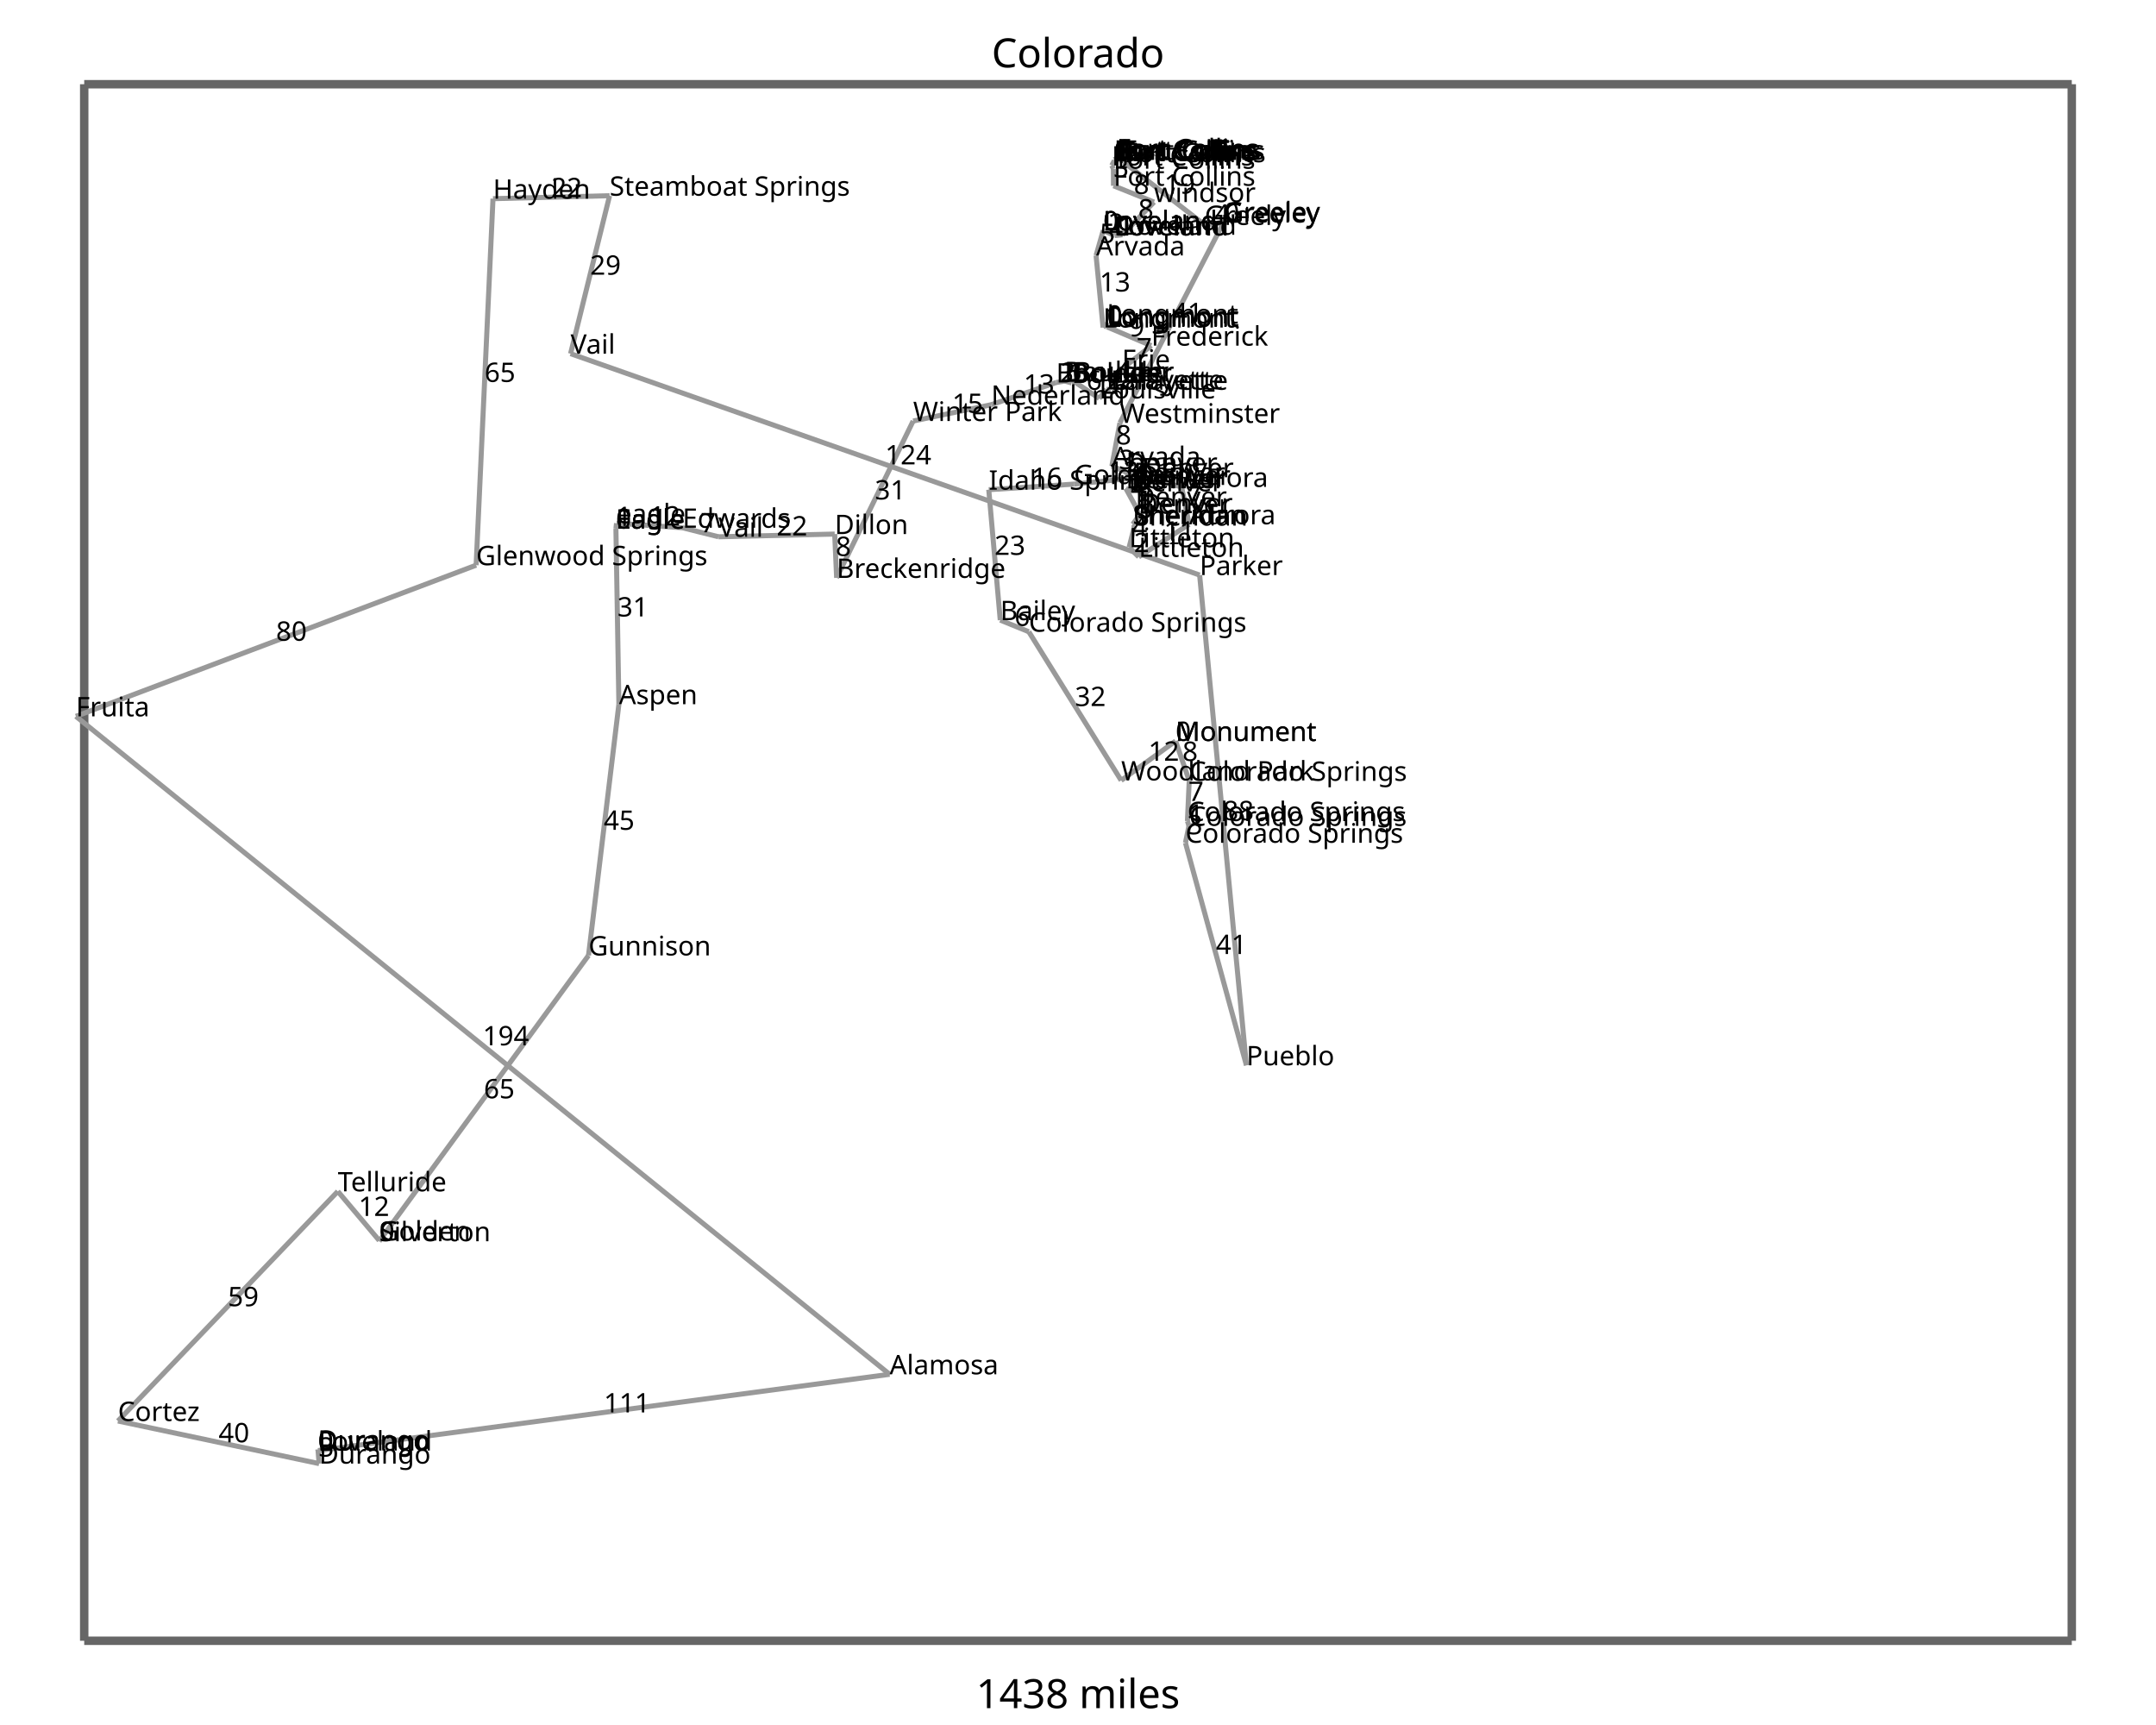
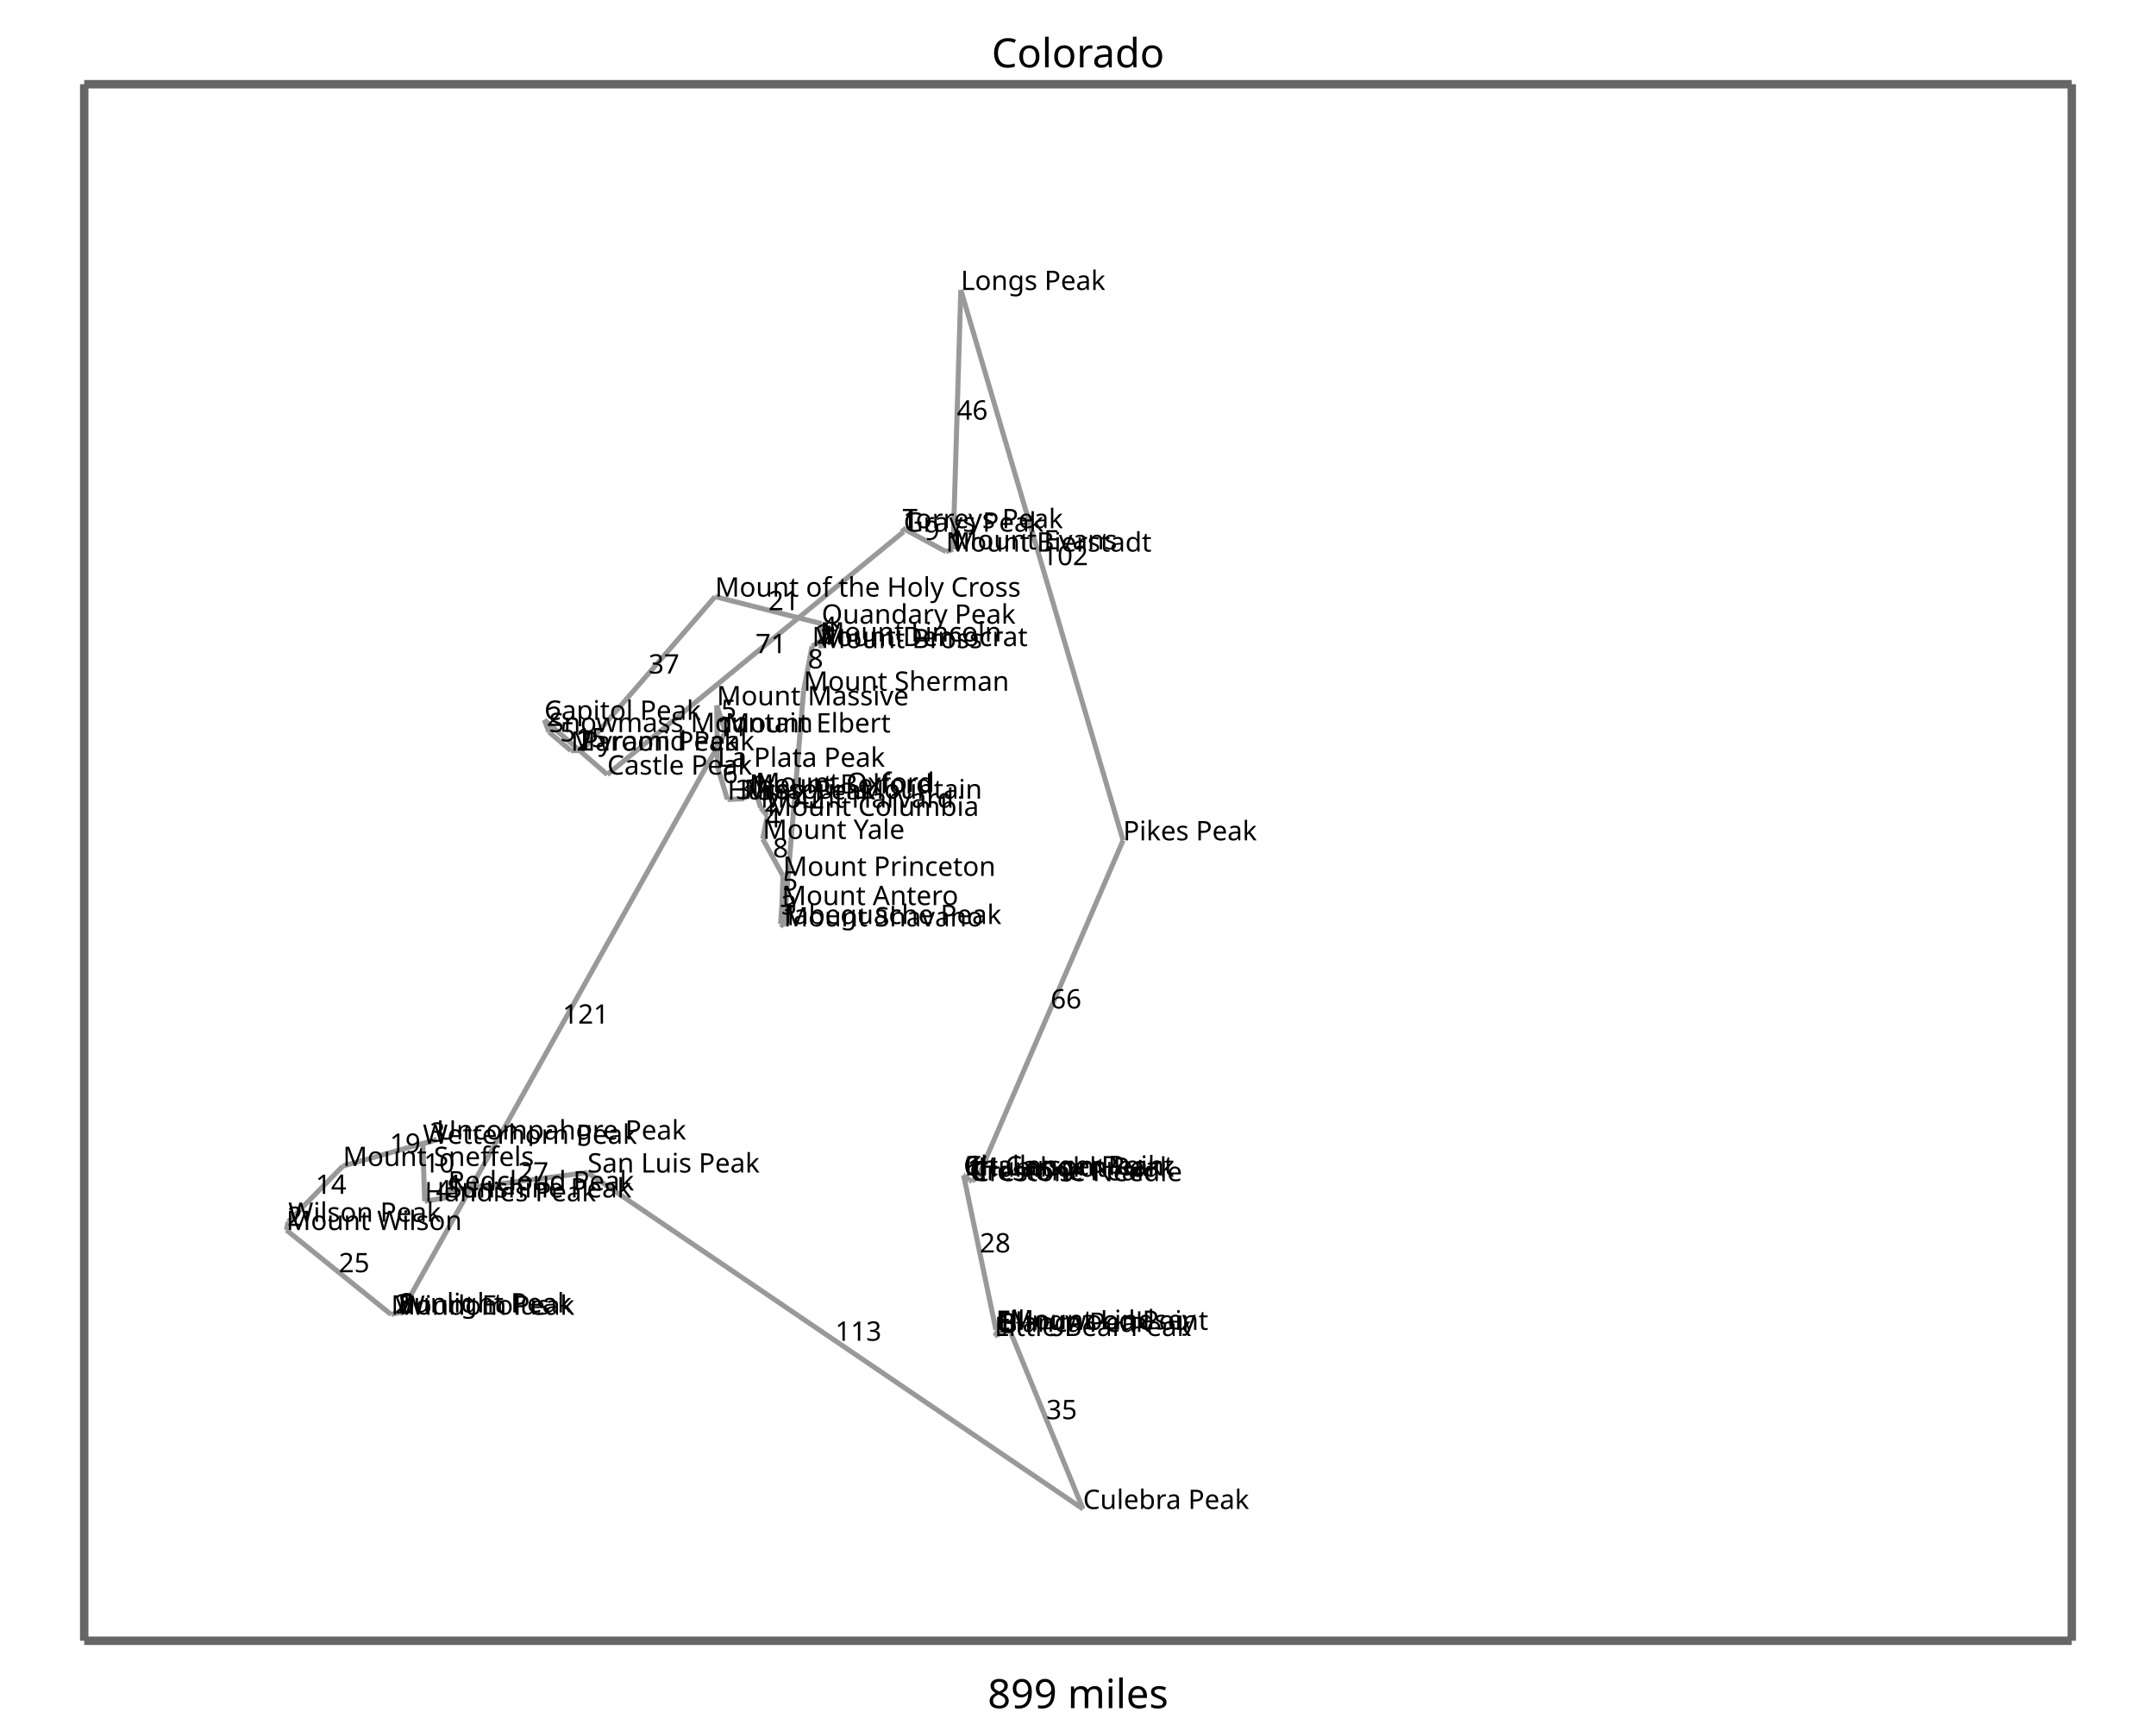
<svg xmlns="http://www.w3.org/2000/svg" width="1280" height="1024">
  <g>
    <line id="north" y2="50" x2="1230" y1="50" x1="50" stroke-width="5" stroke="#666666" />
    <line id="east" y2="974" x2="1230" y1="50" x1="1230" stroke-width="5" stroke="#666666" />
    <line id="south" y2="974" x2="50" y1="974" x1="1230" stroke-width="5" stroke="#666666" />
    <line id="west" y2="50" x2="50" y1="974" x1="50" stroke-width="5" stroke="#666666" />
  </g>
  <g>
    <text text-anchor="middle" font-family="Sans-serif" font-size="24" id="state" y="40" x="640">Colorado</text>
-     <text text-anchor="middle" font-family="Sans-serif" font-size="24" id="distance" y="1014" x="640">1438 miles</text>
+     <text text-anchor="middle" font-family="Sans-serif" font-size="24" id="distance" y="1014" x="640">899 miles</text>
  </g>
  <g>
-     <line id="leg0" y2="861.09" x2="188.8" y1="861.087" x1="188.808" stroke-width="3" stroke="#999999" />
-     <line id="leg1" y2="860.506" x2="188.784" y1="861.09" x1="188.8" stroke-width="3" stroke="#999999" />
-     <line id="leg2" y2="868.837" x2="189.449" y1="860.506" x1="188.784" stroke-width="3" stroke="#999999" />
-     <line id="leg3" y2="843.541" x2="70.029" y1="868.837" x1="189.449" stroke-width="3" stroke="#999999" />
-     <line id="leg4" y2="707.217" x2="200.558" y1="843.541" x1="70.029" stroke-width="3" stroke="#999999" />
-     <line id="leg5" y2="736.402" x2="225.149" y1="707.217" x1="200.558" stroke-width="3" stroke="#999999" />
-     <line id="leg6" y2="736.832" x2="225.125" y1="736.402" x1="225.149" stroke-width="3" stroke="#999999" />
-     <line id="leg7" y2="567.163" x2="349.397" y1="736.832" x1="225.125" stroke-width="3" stroke="#999999" />
-     <line id="leg8" y2="418.034" x2="367.432" y1="567.163" x1="349.397" stroke-width="3" stroke="#999999" />
-     <line id="leg9" y2="313.853" x2="365.665" y1="418.034" x1="367.432" stroke-width="3" stroke="#999999" />
-     <line id="leg10" y2="313.846" x2="365.669" y1="313.853" x1="365.665" stroke-width="3" stroke="#999999" />
-     <line id="leg11" y2="310.615" x2="366.023" y1="313.846" x1="365.669" stroke-width="3" stroke="#999999" />
-     <line id="leg12" y2="313.291" x2="405.205" y1="310.615" x1="366.023" stroke-width="3" stroke="#999999" />
-     <line id="leg13" y2="318.641" x2="426.553" y1="313.291" x1="405.205" stroke-width="3" stroke="#999999" />
-     <line id="leg14" y2="317.037" x2="495.55" y1="318.641" x1="426.553" stroke-width="3" stroke="#999999" />
-     <line id="leg15" y2="343.041" x2="496.705" y1="317.037" x1="495.55" stroke-width="3" stroke="#999999" />
-     <line id="leg16" y2="249.936" x2="542.121" y1="343.041" x1="496.705" stroke-width="3" stroke="#999999" />
-     <line id="leg17" y2="240.246" x2="588.464" y1="249.936" x1="542.121" stroke-width="3" stroke="#999999" />
-     <line id="leg18" y2="227.07" x2="627.006" y1="240.246" x1="588.464" stroke-width="3" stroke="#999999" />
-     <line id="leg19" y2="226.203" x2="631.962" y1="227.07" x1="627.006" stroke-width="3" stroke="#999999" />
-     <line id="leg20" y2="227.285" x2="636.198" y1="226.203" x1="631.962" stroke-width="3" stroke="#999999" />
-     <line id="leg21" y2="226.343" x2="637.508" y1="227.285" x1="636.198" stroke-width="3" stroke="#999999" />
-     <line id="leg22" y2="236.521" x2="652.591" y1="226.343" x1="637.508" stroke-width="3" stroke="#999999" />
-     <line id="leg23" y2="231.074" x2="656.839" y1="236.521" x1="652.591" stroke-width="3" stroke="#999999" />
-     <line id="leg24" y2="231.387" x2="659.476" y1="231.074" x1="656.839" stroke-width="3" stroke="#999999" />
-     <line id="leg25" y2="219.018" x2="666.093" y1="231.387" x1="659.476" stroke-width="3" stroke="#999999" />
-     <line id="leg26" y2="205.186" x2="683.49" y1="219.018" x1="666.093" stroke-width="3" stroke="#999999" />
-     <line id="leg27" y2="194.059" x2="657.232" y1="205.186" x1="683.49" stroke-width="3" stroke="#999999" />
-     <line id="leg28" y2="193.456" x2="657.391" y1="194.059" x1="657.232" stroke-width="3" stroke="#999999" />
-     <line id="leg29" y2="192" x2="657.077" y1="193.456" x1="657.391" stroke-width="3" stroke="#999999" />
-     <line id="leg30" y2="194.438" x2="654.9" y1="192" x1="657.077" stroke-width="3" stroke="#999999" />
-     <line id="leg31" y2="151.662" x2="650.723" y1="194.438" x1="654.9" stroke-width="3" stroke="#999999" />
-     <line id="leg32" y2="136.758" x2="654.989" y1="151.662" x1="650.723" stroke-width="3" stroke="#999999" />
-     <line id="leg33" y2="136.752" x2="654.994" y1="136.758" x1="654.989" stroke-width="3" stroke="#999999" />
-     <line id="leg34" y2="136.752" x2="654.994" y1="136.752" x1="654.994" stroke-width="3" stroke="#999999" />
-     <line id="leg35" y2="139.691" x2="661.245" y1="136.752" x1="654.994" stroke-width="3" stroke="#999999" />
-     <line id="leg36" y2="139.845" x2="661.802" y1="139.691" x1="661.245" stroke-width="3" stroke="#999999" />
-     <line id="leg37" y2="139.371" x2="666.37" y1="139.845" x1="661.802" stroke-width="3" stroke="#999999" />
-     <line id="leg38" y2="119.961" x2="685.14" y1="139.371" x1="666.37" stroke-width="3" stroke="#999999" />
-     <line id="leg39" y2="110.277" x2="661.072" y1="119.961" x1="685.14" stroke-width="3" stroke="#999999" />
-     <line id="leg40" y2="100.151" x2="661.025" y1="110.277" x1="661.072" stroke-width="3" stroke="#999999" />
-     <line id="leg41" y2="98.212" x2="660.019" y1="100.151" x1="661.025" stroke-width="3" stroke="#999999" />
-     <line id="leg42" y2="95.549" x2="661.496" y1="98.212" x1="660.019" stroke-width="3" stroke="#999999" />
-     <line id="leg43" y2="95.565" x2="661.525" y1="95.549" x1="661.496" stroke-width="3" stroke="#999999" />
-     <line id="leg44" y2="95.311" x2="661.525" y1="95.565" x1="661.525" stroke-width="3" stroke="#999999" />
-     <line id="leg45" y2="94.736" x2="661.395" y1="95.311" x1="661.525" stroke-width="3" stroke="#999999" />
-     <line id="leg46" y2="93.921" x2="663.013" y1="94.736" x1="661.395" stroke-width="3" stroke="#999999" />
-     <line id="leg47" y2="94.867" x2="663.628" y1="93.921" x1="663.013" stroke-width="3" stroke="#999999" />
-     <line id="leg48" y2="94.89" x2="664.421" y1="94.867" x1="663.628" stroke-width="3" stroke="#999999" />
-     <line id="leg49" y2="94.792" x2="666.595" y1="94.89" x1="664.421" stroke-width="3" stroke="#999999" />
-     <line id="leg50" y2="96.306" x2="667.196" y1="94.792" x1="666.595" stroke-width="3" stroke="#999999" />
-     <line id="leg51" y2="133.518" x2="715.215" y1="96.306" x1="667.196" stroke-width="3" stroke="#999999" />
-     <line id="leg52" y2="132.106" x2="726.456" y1="133.518" x1="715.215" stroke-width="3" stroke="#999999" />
-     <line id="leg53" y2="131.349" x2="726.796" y1="132.106" x1="726.456" stroke-width="3" stroke="#999999" />
-     <line id="leg54" y2="251.024" x2="664.87" y1="131.349" x1="726.796" stroke-width="3" stroke="#999999" />
-     <line id="leg55" y2="276.668" x2="660.11" y1="251.024" x1="664.87" stroke-width="3" stroke="#999999" />
-     <line id="leg56" y2="280.229" x2="668.503" y1="276.668" x1="660.11" stroke-width="3" stroke="#999999" />
-     <line id="leg57" y2="286.115" x2="673.149" y1="280.229" x1="668.503" stroke-width="3" stroke="#999999" />
-     <line id="leg58" y2="287.877" x2="676.228" y1="286.115" x1="673.149" stroke-width="3" stroke="#999999" />
-     <line id="leg59" y2="289.85" x2="673.309" y1="287.877" x1="676.228" stroke-width="3" stroke="#999999" />
-     <line id="leg60" y2="291.673" x2="671.718" y1="289.85" x1="673.309" stroke-width="3" stroke="#999999" />
-     <line id="leg61" y2="289.901" x2="668.373" y1="291.673" x1="671.718" stroke-width="3" stroke="#999999" />
-     <line id="leg62" y2="300.406" x2="674.083" y1="289.901" x1="668.373" stroke-width="3" stroke="#999999" />
-     <line id="leg63" y2="304.966" x2="675.837" y1="300.406" x1="674.083" stroke-width="3" stroke="#999999" />
-     <line id="leg64" y2="304.33" x2="677.531" y1="304.966" x1="675.837" stroke-width="3" stroke="#999999" />
-     <line id="leg65" y2="311.18" x2="672.516" y1="304.33" x1="677.531" stroke-width="3" stroke="#999999" />
-     <line id="leg66" y2="312.012" x2="673.611" y1="311.18" x1="672.516" stroke-width="3" stroke="#999999" />
-     <line id="leg67" y2="324.855" x2="670.358" y1="312.012" x1="673.611" stroke-width="3" stroke="#999999" />
-     <line id="leg68" y2="330.567" x2="676.037" y1="324.855" x1="670.358" stroke-width="3" stroke="#999999" />
-     <line id="leg69" y2="311.226" x2="705.994" y1="330.567" x1="676.037" stroke-width="3" stroke="#999999" />
-     <line id="leg70" y2="289.053" x2="701.529" y1="311.226" x1="705.994" stroke-width="3" stroke="#999999" />
-     <line id="leg71" y2="283.317" x2="678.134" y1="289.053" x1="701.529" stroke-width="3" stroke="#999999" />
-     <line id="leg72" y2="287.378" x2="637.586" y1="283.317" x1="678.134" stroke-width="3" stroke="#999999" />
-     <line id="leg73" y2="290.687" x2="587.022" y1="287.378" x1="637.586" stroke-width="3" stroke="#999999" />
-     <line id="leg74" y2="368.106" x2="593.839" y1="290.687" x1="587.022" stroke-width="3" stroke="#999999" />
-     <line id="leg75" y2="375.009" x2="610.786" y1="368.106" x1="593.839" stroke-width="3" stroke="#999999" />
-     <line id="leg76" y2="463.278" x2="665.633" y1="375.009" x1="610.786" stroke-width="3" stroke="#999999" />
-     <line id="leg77" y2="439.885" x2="697.938" y1="463.278" x1="665.633" stroke-width="3" stroke="#999999" />
-     <line id="leg78" y2="439.862" x2="697.953" y1="439.885" x1="697.938" stroke-width="3" stroke="#999999" />
-     <line id="leg79" y2="463.516" x2="706.031" y1="439.862" x1="697.953" stroke-width="3" stroke="#999999" />
-     <line id="leg80" y2="487.401" x2="704.967" y1="463.516" x1="706.031" stroke-width="3" stroke="#999999" />
-     <line id="leg81" y2="490.253" x2="705.897" y1="487.401" x1="704.967" stroke-width="3" stroke="#999999" />
-     <line id="leg82" y2="500.285" x2="703.787" y1="490.253" x1="705.897" stroke-width="3" stroke="#999999" />
-     <line id="leg83" y2="632.388" x2="739.988" y1="500.285" x1="703.787" stroke-width="3" stroke="#999999" />
-     <line id="leg84" y2="341.375" x2="712.214" y1="632.388" x1="739.988" stroke-width="3" stroke="#999999" />
-     <line id="leg85" y2="209.952" x2="338.742" y1="341.375" x1="712.214" stroke-width="3" stroke="#999999" />
-     <line id="leg86" y2="116.171" x2="361.913" y1="209.952" x1="338.742" stroke-width="3" stroke="#999999" />
-     <line id="leg87" y2="117.942" x2="292.693" y1="116.171" x1="361.913" stroke-width="3" stroke="#999999" />
-     <line id="leg88" y2="335.506" x2="282.679" y1="117.942" x1="292.693" stroke-width="3" stroke="#999999" />
-     <line id="leg89" y2="425.233" x2="45.063" y1="335.506" x1="282.679" stroke-width="3" stroke="#999999" />
-     <line id="leg90" y2="815.821" x2="528.158" y1="425.233" x1="45.063" stroke-width="3" stroke="#999999" />
-     <line id="leg91" y2="861.087" x2="188.808" y1="815.821" x1="528.158" stroke-width="3" stroke="#999999" />
+     <line id="leg0" y2="418.688" x2="425.542" y1="434.811" x1="430.649" stroke-width="3" stroke="#999999" />
+     <line id="leg1" y2="455.209" x2="425.997" y1="418.688" x1="425.542" stroke-width="3" stroke="#999999" />
+     <line id="leg2" y2="474.589" x2="431.88" y1="455.209" x1="425.997" stroke-width="3" stroke="#999999" />
+     <line id="leg3" y2="474.116" x2="441.934" y1="474.589" x1="431.88" stroke-width="3" stroke="#999999" />
+     <line id="leg4" y2="471.101" x2="444.894" y1="474.116" x1="441.934" stroke-width="3" stroke="#999999" />
+     <line id="leg5" y2="470.129" x2="448.604" y1="471.101" x1="444.894" stroke-width="3" stroke="#999999" />
+     <line id="leg6" y2="479.487" x2="451.637" y1="470.129" x1="448.604" stroke-width="3" stroke="#999999" />
+     <line id="leg7" y2="484.315" x2="455.581" y1="479.487" x1="451.637" stroke-width="3" stroke="#999999" />
+     <line id="leg8" y2="497.99" x2="452.833" y1="484.315" x1="455.581" stroke-width="3" stroke="#999999" />
+     <line id="leg9" y2="519.935" x2="464.853" y1="497.99" x1="452.833" stroke-width="3" stroke="#999999" />
+     <line id="leg10" y2="537.283" x2="464.212" y1="519.935" x1="464.853" stroke-width="3" stroke="#999999" />
+     <line id="leg11" y2="548.523" x2="463.435" y1="537.283" x1="464.212" stroke-width="3" stroke="#999999" />
+     <line id="leg12" y2="549.942" x2="465.375" y1="548.523" x1="463.435" stroke-width="3" stroke="#999999" />
+     <line id="leg13" y2="410.048" x2="477.091" y1="549.942" x1="465.375" stroke-width="3" stroke="#999999" />
+     <line id="leg14" y2="383.562" x2="482.133" y1="410.048" x1="477.091" stroke-width="3" stroke="#999999" />
+     <line id="leg15" y2="380.803" x2="486.919" y1="383.562" x1="482.133" stroke-width="3" stroke="#999999" />
+     <line id="leg16" y2="384.726" x2="487.559" y1="380.803" x1="486.919" stroke-width="3" stroke="#999999" />
+     <line id="leg17" y2="370.247" x2="487.778" y1="384.726" x1="487.559" stroke-width="3" stroke="#999999" />
+     <line id="leg18" y2="354.169" x2="424.53" y1="370.247" x1="487.778" stroke-width="3" stroke="#999999" />
+     <line id="leg19" y2="445.483" x2="345.555" y1="354.169" x1="424.53" stroke-width="3" stroke="#999999" />
+     <line id="leg20" y2="445.645" x2="338.997" y1="445.483" x1="345.555" stroke-width="3" stroke="#999999" />
+     <line id="leg21" y2="434.58" x2="325.933" y1="445.645" x1="338.997" stroke-width="3" stroke="#999999" />
+     <line id="leg22" y2="427.304" x2="323.151" y1="434.58" x1="325.933" stroke-width="3" stroke="#999999" />
+     <line id="leg23" y2="459.805" x2="360.509" y1="427.304" x1="323.151" stroke-width="3" stroke="#999999" />
+     <line id="leg24" y2="315.615" x2="536.479" y1="459.805" x1="360.509" stroke-width="3" stroke="#999999" />
+     <line id="leg25" y2="313.543" x2="535.875" y1="315.615" x1="536.479" stroke-width="3" stroke="#999999" />
+     <line id="leg26" y2="327.438" x2="561.575" y1="313.543" x1="535.875" stroke-width="3" stroke="#999999" />
+     <line id="leg27" y2="326.123" x2="565.795" y1="327.438" x1="561.575" stroke-width="3" stroke="#999999" />
+     <line id="leg28" y2="172.141" x2="570.429" y1="326.123" x1="565.795" stroke-width="3" stroke="#999999" />
+     <line id="leg29" y2="498.845" x2="666.767" y1="172.141" x1="570.429" stroke-width="3" stroke="#999999" />
+     <line id="leg30" y2="698.521" x2="580.729" y1="498.845" x1="666.767" stroke-width="3" stroke="#999999" />
+     <line id="leg31" y2="701.159" x2="577.076" y1="698.521" x1="580.729" stroke-width="3" stroke="#999999" />
+     <line id="leg32" y2="700.692" x2="575.621" y1="701.159" x1="577.076" stroke-width="3" stroke="#999999" />
+     <line id="leg33" y2="697.717" x2="572.721" y1="700.692" x1="575.621" stroke-width="3" stroke="#999999" />
+     <line id="leg34" y2="697.565" x2="572.059" y1="697.717" x1="572.721" stroke-width="3" stroke="#999999" />
+     <line id="leg35" y2="789.44" x2="591.264" y1="697.565" x1="572.059" stroke-width="3" stroke="#999999" />
+     <line id="leg36" y2="790.621" x2="592.411" y1="789.44" x1="591.264" stroke-width="3" stroke="#999999" />
+     <line id="leg37" y2="793.097" x2="590.467" y1="790.621" x1="592.411" stroke-width="3" stroke="#999999" />
+     <line id="leg38" y2="789.142" x2="599.305" y1="793.097" x1="590.467" stroke-width="3" stroke="#999999" />
+     <line id="leg39" y2="895.772" x2="642.982" y1="789.142" x1="599.305" stroke-width="3" stroke="#999999" />
+     <line id="leg40" y2="696.049" x2="348.757" y1="895.772" x1="642.982" stroke-width="3" stroke="#999999" />
+     <line id="leg41" y2="706.652" x2="266.056" y1="696.049" x1="348.757" stroke-width="3" stroke="#999999" />
+     <line id="leg42" y2="710.861" x2="265.419" y1="706.652" x1="266.056" stroke-width="3" stroke="#999999" />
+     <line id="leg43" y2="713.12" x2="252.132" y1="710.861" x1="265.419" stroke-width="3" stroke="#999999" />
+     <line id="leg44" y2="679.001" x2="251.037" y1="713.12" x1="252.132" stroke-width="3" stroke="#999999" />
+     <line id="leg45" y2="676.46" x2="259.246" y1="679.001" x1="251.037" stroke-width="3" stroke="#999999" />
+     <line id="leg46" y2="692.168" x2="203.601" y1="676.46" x1="259.246" stroke-width="3" stroke="#999999" />
+     <line id="leg47" y2="725.271" x2="171.151" y1="692.168" x1="203.601" stroke-width="3" stroke="#999999" />
+     <line id="leg48" y2="730.168" x2="170.004" y1="725.271" x1="171.151" stroke-width="3" stroke="#999999" />
+     <line id="leg49" y2="780.341" x2="232.19" y1="730.168" x1="170.004" stroke-width="3" stroke="#999999" />
+     <line id="leg50" y2="779.094" x2="236.71" y1="780.341" x1="232.19" stroke-width="3" stroke="#999999" />
+     <line id="leg51" y2="780.503" x2="237.365" y1="779.094" x1="236.71" stroke-width="3" stroke="#999999" />
+     <line id="leg52" y2="434.811" x2="430.649" y1="780.503" x1="237.365" stroke-width="3" stroke="#999999" />
  </g>
  <g>
-     <text font-family="Sans-serif" font-size="16" id="id0" y="861.087" x="188.808">Durango</text>
-     <text font-family="Sans-serif" font-size="16" id="id1" y="861.09" x="188.8">Loveland</text>
-     <text font-family="Sans-serif" font-size="16" id="id2" y="860.506" x="188.784">Durango</text>
-     <text font-family="Sans-serif" font-size="16" id="id3" y="868.837" x="189.449">Durango</text>
-     <text font-family="Sans-serif" font-size="16" id="id4" y="843.541" x="70.029">Cortez</text>
-     <text font-family="Sans-serif" font-size="16" id="id5" y="707.217" x="200.558">Telluride</text>
-     <text font-family="Sans-serif" font-size="16" id="id6" y="736.402" x="225.149">Golden</text>
-     <text font-family="Sans-serif" font-size="16" id="id7" y="736.832" x="225.125">Silverton</text>
-     <text font-family="Sans-serif" font-size="16" id="id8" y="567.163" x="349.397">Gunnison</text>
-     <text font-family="Sans-serif" font-size="16" id="id9" y="418.034" x="367.432">Aspen</text>
-     <text font-family="Sans-serif" font-size="16" id="id10" y="313.853" x="365.665">Eagle</text>
-     <text font-family="Sans-serif" font-size="16" id="id11" y="313.846" x="365.669">Eagle</text>
-     <text font-family="Sans-serif" font-size="16" id="id12" y="310.615" x="366.023">eagle</text>
-     <text font-family="Sans-serif" font-size="16" id="id13" y="313.291" x="405.205">Edwards</text>
-     <text font-family="Sans-serif" font-size="16" id="id14" y="318.641" x="426.553">Vail</text>
-     <text font-family="Sans-serif" font-size="16" id="id15" y="317.037" x="495.55">Dillon</text>
-     <text font-family="Sans-serif" font-size="16" id="id16" y="343.041" x="496.705">Breckenridge</text>
-     <text font-family="Sans-serif" font-size="16" id="id17" y="249.936" x="542.121">Winter Park</text>
-     <text font-family="Sans-serif" font-size="16" id="id18" y="240.246" x="588.464">Nederland</text>
-     <text font-family="Sans-serif" font-size="16" id="id19" y="227.07" x="627.006">Boulder</text>
-     <text font-family="Sans-serif" font-size="16" id="id20" y="226.203" x="631.962">Boulder</text>
-     <text font-family="Sans-serif" font-size="16" id="id21" y="227.285" x="636.198">Boulder</text>
-     <text font-family="Sans-serif" font-size="16" id="id22" y="226.343" x="637.508">Boulder</text>
-     <text font-family="Sans-serif" font-size="16" id="id23" y="236.521" x="652.591">Louisville</text>
-     <text font-family="Sans-serif" font-size="16" id="id24" y="231.074" x="656.839">Lafayette</text>
-     <text font-family="Sans-serif" font-size="16" id="id25" y="231.387" x="659.476">Lafayette</text>
-     <text font-family="Sans-serif" font-size="16" id="id26" y="219.018" x="666.093">Erie</text>
-     <text font-family="Sans-serif" font-size="16" id="id27" y="205.186" x="683.49">Frederick</text>
-     <text font-family="Sans-serif" font-size="16" id="id28" y="194.059" x="657.232">Longmont</text>
-     <text font-family="Sans-serif" font-size="16" id="id29" y="193.456" x="657.391">Longmont</text>
-     <text font-family="Sans-serif" font-size="16" id="id30" y="192" x="657.077">Longmont</text>
-     <text font-family="Sans-serif" font-size="16" id="id31" y="194.438" x="654.9">Longmont</text>
-     <text font-family="Sans-serif" font-size="16" id="id32" y="151.662" x="650.723">Arvada</text>
-     <text font-family="Sans-serif" font-size="16" id="id33" y="136.758" x="654.989">Loveland</text>
-     <text font-family="Sans-serif" font-size="16" id="id34" y="136.752" x="654.994">Loveland</text>
-     <text font-family="Sans-serif" font-size="16" id="id35" y="136.752" x="654.994">Loveland</text>
-     <text font-family="Sans-serif" font-size="16" id="id36" y="139.691" x="661.245">Loveland</text>
-     <text font-family="Sans-serif" font-size="16" id="id37" y="139.845" x="661.802">Loveland</text>
-     <text font-family="Sans-serif" font-size="16" id="id38" y="139.371" x="666.37">Loveland</text>
-     <text font-family="Sans-serif" font-size="16" id="id39" y="119.961" x="685.14">windsor</text>
-     <text font-family="Sans-serif" font-size="16" id="id40" y="110.277" x="661.072">Fort Collins</text>
-     <text font-family="Sans-serif" font-size="16" id="id41" y="100.151" x="661.025">Fort Collins</text>
-     <text font-family="Sans-serif" font-size="16" id="id42" y="98.212" x="660.019">Fort Collins</text>
-     <text font-family="Sans-serif" font-size="16" id="id43" y="95.549" x="661.496">Fort Collins</text>
-     <text font-family="Sans-serif" font-size="16" id="id44" y="95.565" x="661.525">Fort Collins</text>
-     <text font-family="Sans-serif" font-size="16" id="id45" y="95.311" x="661.525">Fort Collins</text>
-     <text font-family="Sans-serif" font-size="16" id="id46" y="94.736" x="661.395">Fort Collins</text>
-     <text font-family="Sans-serif" font-size="16" id="id47" y="93.921" x="663.013">Fort Collins</text>
-     <text font-family="Sans-serif" font-size="16" id="id48" y="94.867" x="663.628">Fort Collins</text>
-     <text font-family="Sans-serif" font-size="16" id="id49" y="94.89" x="664.421">Fort Collins</text>
-     <text font-family="Sans-serif" font-size="16" id="id50" y="94.792" x="666.595">Fort Collins</text>
-     <text font-family="Sans-serif" font-size="16" id="id51" y="96.306" x="667.196">Fort Collins</text>
-     <text font-family="Sans-serif" font-size="16" id="id52" y="133.518" x="715.215">Greely</text>
-     <text font-family="Sans-serif" font-size="16" id="id53" y="132.106" x="726.456">Greeley</text>
-     <text font-family="Sans-serif" font-size="16" id="id54" y="131.349" x="726.796">Greeley</text>
-     <text font-family="Sans-serif" font-size="16" id="id55" y="251.024" x="664.87">Westminster</text>
-     <text font-family="Sans-serif" font-size="16" id="id56" y="276.668" x="660.11">Arvada</text>
-     <text font-family="Sans-serif" font-size="16" id="id57" y="280.229" x="668.503">Denver</text>
-     <text font-family="Sans-serif" font-size="16" id="id58" y="286.115" x="673.149">Denver</text>
-     <text font-family="Sans-serif" font-size="16" id="id59" y="287.877" x="676.228">Denver</text>
-     <text font-family="Sans-serif" font-size="16" id="id60" y="289.85" x="673.309">Denver</text>
-     <text font-family="Sans-serif" font-size="16" id="id61" y="291.673" x="671.718">Denver</text>
-     <text font-family="Sans-serif" font-size="16" id="id62" y="289.901" x="668.373">Denver</text>
-     <text font-family="Sans-serif" font-size="16" id="id63" y="300.406" x="674.083">Denver</text>
-     <text font-family="Sans-serif" font-size="16" id="id64" y="304.966" x="675.837">Denver</text>
-     <text font-family="Sans-serif" font-size="16" id="id65" y="304.33" x="677.531">Denver</text>
-     <text font-family="Sans-serif" font-size="16" id="id66" y="311.18" x="672.516">Sheridan</text>
-     <text font-family="Sans-serif" font-size="16" id="id67" y="312.012" x="673.611">Sheridan</text>
-     <text font-family="Sans-serif" font-size="16" id="id68" y="324.855" x="670.358">Littleton</text>
-     <text font-family="Sans-serif" font-size="16" id="id69" y="330.567" x="676.037">Littleton</text>
-     <text font-family="Sans-serif" font-size="16" id="id70" y="311.226" x="705.994">Aurora</text>
-     <text font-family="Sans-serif" font-size="16" id="id71" y="289.053" x="701.529">Aurora</text>
-     <text font-family="Sans-serif" font-size="16" id="id72" y="283.317" x="678.134">Denver</text>
-     <text font-family="Sans-serif" font-size="16" id="id73" y="287.378" x="637.586">Golden</text>
-     <text font-family="Sans-serif" font-size="16" id="id74" y="290.687" x="587.022">Idaho Springs</text>
-     <text font-family="Sans-serif" font-size="16" id="id75" y="368.106" x="593.839">Bailey</text>
-     <text font-family="Sans-serif" font-size="16" id="id76" y="375.009" x="610.786">Colorado Springs</text>
-     <text font-family="Sans-serif" font-size="16" id="id77" y="463.278" x="665.633">Woodland Park</text>
-     <text font-family="Sans-serif" font-size="16" id="id78" y="439.885" x="697.938">Monument</text>
-     <text font-family="Sans-serif" font-size="16" id="id79" y="439.862" x="697.953">Monument</text>
-     <text font-family="Sans-serif" font-size="16" id="id80" y="463.516" x="706.031">Colorado Springs</text>
-     <text font-family="Sans-serif" font-size="16" id="id81" y="487.401" x="704.967">Colorado Springs</text>
-     <text font-family="Sans-serif" font-size="16" id="id82" y="490.253" x="705.897">Colorado Springs</text>
-     <text font-family="Sans-serif" font-size="16" id="id83" y="500.285" x="703.787">Colorado Springs</text>
-     <text font-family="Sans-serif" font-size="16" id="id84" y="632.388" x="739.988">Pueblo</text>
-     <text font-family="Sans-serif" font-size="16" id="id85" y="341.375" x="712.214">Parker</text>
-     <text font-family="Sans-serif" font-size="16" id="id86" y="209.952" x="338.742">Vail</text>
-     <text font-family="Sans-serif" font-size="16" id="id87" y="116.171" x="361.913">Steamboat Springs</text>
-     <text font-family="Sans-serif" font-size="16" id="id88" y="117.942" x="292.693">Hayden</text>
-     <text font-family="Sans-serif" font-size="16" id="id89" y="335.506" x="282.679">Glenwood Springs</text>
-     <text font-family="Sans-serif" font-size="16" id="id90" y="425.233" x="45.063">Fruita</text>
-     <text font-family="Sans-serif" font-size="16" id="id91" y="815.821" x="528.158">Alamosa</text>
+     <text font-family="Sans-serif" font-size="16" id="id0" y="434.811" x="430.649">Mount Elbert</text>
+     <text font-family="Sans-serif" font-size="16" id="id1" y="418.688" x="425.542">Mount Massive</text>
+     <text font-family="Sans-serif" font-size="16" id="id2" y="455.209" x="425.997">La Plata Peak</text>
+     <text font-family="Sans-serif" font-size="16" id="id3" y="474.589" x="431.88">Huron Peak</text>
+     <text font-family="Sans-serif" font-size="16" id="id4" y="474.116" x="441.934">Missouri Mountain</text>
+     <text font-family="Sans-serif" font-size="16" id="id5" y="471.101" x="444.894">Mount Belford</text>
+     <text font-family="Sans-serif" font-size="16" id="id6" y="470.129" x="448.604">Mount Oxford</text>
+     <text font-family="Sans-serif" font-size="16" id="id7" y="479.487" x="451.637">Mount Harvard</text>
+     <text font-family="Sans-serif" font-size="16" id="id8" y="484.315" x="455.581">Mount Columbia</text>
+     <text font-family="Sans-serif" font-size="16" id="id9" y="497.99" x="452.833">Mount Yale</text>
+     <text font-family="Sans-serif" font-size="16" id="id10" y="519.935" x="464.853">Mount Princeton</text>
+     <text font-family="Sans-serif" font-size="16" id="id11" y="537.283" x="464.212">Mount Antero</text>
+     <text font-family="Sans-serif" font-size="16" id="id12" y="548.523" x="463.435">Tabeguache Peak</text>
+     <text font-family="Sans-serif" font-size="16" id="id13" y="549.942" x="465.375">Mount Shavano</text>
+     <text font-family="Sans-serif" font-size="16" id="id14" y="410.048" x="477.091">Mount Sherman</text>
+     <text font-family="Sans-serif" font-size="16" id="id15" y="383.562" x="482.133">Mount Democrat</text>
+     <text font-family="Sans-serif" font-size="16" id="id16" y="380.803" x="486.919">Mount Lincoln</text>
+     <text font-family="Sans-serif" font-size="16" id="id17" y="384.726" x="487.559">Mount Bross</text>
+     <text font-family="Sans-serif" font-size="16" id="id18" y="370.247" x="487.778">Quandary Peak</text>
+     <text font-family="Sans-serif" font-size="16" id="id19" y="354.169" x="424.53">Mount of the Holy Cross</text>
+     <text font-family="Sans-serif" font-size="16" id="id20" y="445.483" x="345.555">Pyramid Peak</text>
+     <text font-family="Sans-serif" font-size="16" id="id21" y="445.645" x="338.997">Maroon Peak</text>
+     <text font-family="Sans-serif" font-size="16" id="id22" y="434.58" x="325.933">Snowmass Mountain</text>
+     <text font-family="Sans-serif" font-size="16" id="id23" y="427.304" x="323.151">Capitol Peak</text>
+     <text font-family="Sans-serif" font-size="16" id="id24" y="459.805" x="360.509">Castle Peak</text>
+     <text font-family="Sans-serif" font-size="16" id="id25" y="315.615" x="536.479">Grays Peak</text>
+     <text font-family="Sans-serif" font-size="16" id="id26" y="313.543" x="535.875">Torreys Peak</text>
+     <text font-family="Sans-serif" font-size="16" id="id27" y="327.438" x="561.575">Mount Bierstadt</text>
+     <text font-family="Sans-serif" font-size="16" id="id28" y="326.123" x="565.795">Mount Evans</text>
+     <text font-family="Sans-serif" font-size="16" id="id29" y="172.141" x="570.429">Longs Peak</text>
+     <text font-family="Sans-serif" font-size="16" id="id30" y="498.845" x="666.767">Pikes Peak</text>
+     <text font-family="Sans-serif" font-size="16" id="id31" y="698.521" x="580.729">Humboldt Peak</text>
+     <text font-family="Sans-serif" font-size="16" id="id32" y="701.159" x="577.076">Crestone Needle</text>
+     <text font-family="Sans-serif" font-size="16" id="id33" y="700.692" x="575.621">Crestone Peak</text>
+     <text font-family="Sans-serif" font-size="16" id="id34" y="697.717" x="572.721">Kit Carson Peak</text>
+     <text font-family="Sans-serif" font-size="16" id="id35" y="697.565" x="572.059">Challenger Point</text>
+     <text font-family="Sans-serif" font-size="16" id="id36" y="789.44" x="591.264">Ellingwood Point</text>
+     <text font-family="Sans-serif" font-size="16" id="id37" y="790.621" x="592.411">Blanca Peak</text>
+     <text font-family="Sans-serif" font-size="16" id="id38" y="793.097" x="590.467">Little Bear Peak</text>
+     <text font-family="Sans-serif" font-size="16" id="id39" y="789.142" x="599.305">Mount Lindsey</text>
+     <text font-family="Sans-serif" font-size="16" id="id40" y="895.772" x="642.982">Culebra Peak</text>
+     <text font-family="Sans-serif" font-size="16" id="id41" y="696.049" x="348.757">San Luis Peak</text>
+     <text font-family="Sans-serif" font-size="16" id="id42" y="706.652" x="266.056">Redcloud Peak</text>
+     <text font-family="Sans-serif" font-size="16" id="id43" y="710.861" x="265.419">Sunshine Peak</text>
+     <text font-family="Sans-serif" font-size="16" id="id44" y="713.12" x="252.132">Handies Peak</text>
+     <text font-family="Sans-serif" font-size="16" id="id45" y="679.001" x="251.037">Wetterhorn Peak</text>
+     <text font-family="Sans-serif" font-size="16" id="id46" y="676.46" x="259.246">Uncompahgre Peak</text>
+     <text font-family="Sans-serif" font-size="16" id="id47" y="692.168" x="203.601">Mount Sneffels</text>
+     <text font-family="Sans-serif" font-size="16" id="id48" y="725.271" x="171.151">Wilson Peak</text>
+     <text font-family="Sans-serif" font-size="16" id="id49" y="730.168" x="170.004">Mount Wilson</text>
+     <text font-family="Sans-serif" font-size="16" id="id50" y="780.341" x="232.19">Mount Eolus</text>
+     <text font-family="Sans-serif" font-size="16" id="id51" y="779.094" x="236.71">Sunlight Peak</text>
+     <text font-family="Sans-serif" font-size="16" id="id52" y="780.503" x="237.365">Windom Peak</text>
  </g>
  <g>
-     <text font-family="Sans-serif" font-size="16" id="leg0" y="861.088" x="188.804">0</text>
-     <text font-family="Sans-serif" font-size="16" id="leg1" y="860.798" x="188.792">0</text>
-     <text font-family="Sans-serif" font-size="16" id="leg2" y="864.672" x="189.116">3</text>
-     <text font-family="Sans-serif" font-size="16" id="leg3" y="856.189" x="129.739">40</text>
-     <text font-family="Sans-serif" font-size="16" id="leg4" y="775.379" x="135.293">59</text>
-     <text font-family="Sans-serif" font-size="16" id="leg5" y="721.809" x="212.854">12</text>
-     <text font-family="Sans-serif" font-size="16" id="leg6" y="736.617" x="225.137">0</text>
-     <text font-family="Sans-serif" font-size="16" id="leg7" y="651.998" x="287.261">65</text>
-     <text font-family="Sans-serif" font-size="16" id="leg8" y="492.598" x="358.415">45</text>
-     <text font-family="Sans-serif" font-size="16" id="leg9" y="365.943" x="366.548">31</text>
-     <text font-family="Sans-serif" font-size="16" id="leg10" y="313.849" x="365.667">0</text>
-     <text font-family="Sans-serif" font-size="16" id="leg11" y="312.23" x="365.846">1</text>
-     <text font-family="Sans-serif" font-size="16" id="leg12" y="311.953" x="385.614">12</text>
-     <text font-family="Sans-serif" font-size="16" id="leg13" y="315.966" x="415.879">7</text>
-     <text font-family="Sans-serif" font-size="16" id="leg14" y="317.839" x="461.051">22</text>
-     <text font-family="Sans-serif" font-size="16" id="leg15" y="330.039" x="496.127">8</text>
-     <text font-family="Sans-serif" font-size="16" id="leg16" y="296.489" x="519.413">31</text>
-     <text font-family="Sans-serif" font-size="16" id="leg17" y="245.091" x="565.293">15</text>
-     <text font-family="Sans-serif" font-size="16" id="leg18" y="233.658" x="607.735">13</text>
-     <text font-family="Sans-serif" font-size="16" id="leg19" y="226.637" x="629.484">2</text>
-     <text font-family="Sans-serif" font-size="16" id="leg20" y="226.744" x="634.08">1</text>
-     <text font-family="Sans-serif" font-size="16" id="leg21" y="226.814" x="636.853">0</text>
-     <text font-family="Sans-serif" font-size="16" id="leg22" y="231.432" x="645.049">6</text>
-     <text font-family="Sans-serif" font-size="16" id="leg23" y="233.797" x="654.715">2</text>
-     <text font-family="Sans-serif" font-size="16" id="leg24" y="231.23" x="658.157">1</text>
-     <text font-family="Sans-serif" font-size="16" id="leg25" y="225.202" x="662.784">4</text>
-     <text font-family="Sans-serif" font-size="16" id="leg26" y="212.102" x="674.791">7</text>
-     <text font-family="Sans-serif" font-size="16" id="leg27" y="199.622" x="670.361">9</text>
-     <text font-family="Sans-serif" font-size="16" id="leg28" y="193.758" x="657.312">0</text>
-     <text font-family="Sans-serif" font-size="16" id="leg29" y="192.728" x="657.234">0</text>
-     <text font-family="Sans-serif" font-size="16" id="leg30" y="193.219" x="655.989">1</text>
-     <text font-family="Sans-serif" font-size="16" id="leg31" y="173.05" x="652.812">13</text>
-     <text font-family="Sans-serif" font-size="16" id="leg32" y="144.21" x="652.856">5</text>
-     <text font-family="Sans-serif" font-size="16" id="leg33" y="136.755" x="654.991">0</text>
-     <text font-family="Sans-serif" font-size="16" id="leg34" y="136.752" x="654.994">0</text>
-     <text font-family="Sans-serif" font-size="16" id="leg35" y="138.221" x="658.119">2</text>
-     <text font-family="Sans-serif" font-size="16" id="leg36" y="139.768" x="661.523">0</text>
-     <text font-family="Sans-serif" font-size="16" id="leg37" y="139.608" x="664.086">1</text>
-     <text font-family="Sans-serif" font-size="16" id="leg38" y="129.666" x="675.755">8</text>
-     <text font-family="Sans-serif" font-size="16" id="leg39" y="115.119" x="673.106">8</text>
-     <text font-family="Sans-serif" font-size="16" id="leg40" y="105.214" x="661.048">3</text>
-     <text font-family="Sans-serif" font-size="16" id="leg41" y="99.182" x="660.522">1</text>
-     <text font-family="Sans-serif" font-size="16" id="leg42" y="96.88" x="660.758">1</text>
-     <text font-family="Sans-serif" font-size="16" id="leg43" y="95.557" x="661.511">0</text>
-     <text font-family="Sans-serif" font-size="16" id="leg44" y="95.438" x="661.525">0</text>
-     <text font-family="Sans-serif" font-size="16" id="leg45" y="95.023" x="661.46">0</text>
-     <text font-family="Sans-serif" font-size="16" id="leg46" y="94.328" x="662.204">1</text>
-     <text font-family="Sans-serif" font-size="16" id="leg47" y="94.394" x="663.32">0</text>
-     <text font-family="Sans-serif" font-size="16" id="leg48" y="94.878" x="664.024">0</text>
-     <text font-family="Sans-serif" font-size="16" id="leg49" y="94.841" x="665.508">1</text>
-     <text font-family="Sans-serif" font-size="16" id="leg50" y="95.549" x="666.895">0</text>
-     <text font-family="Sans-serif" font-size="16" id="leg51" y="114.912" x="691.205">19</text>
-     <text font-family="Sans-serif" font-size="16" id="leg52" y="132.812" x="720.836">4</text>
-     <text font-family="Sans-serif" font-size="16" id="leg53" y="131.727" x="726.626">0</text>
-     <text font-family="Sans-serif" font-size="16" id="leg54" y="191.187" x="695.833">41</text>
-     <text font-family="Sans-serif" font-size="16" id="leg55" y="263.846" x="662.49">8</text>
-     <text font-family="Sans-serif" font-size="16" id="leg56" y="278.448" x="664.307">3</text>
-     <text font-family="Sans-serif" font-size="16" id="leg57" y="283.172" x="670.826">2</text>
-     <text font-family="Sans-serif" font-size="16" id="leg58" y="286.996" x="674.688">1</text>
-     <text font-family="Sans-serif" font-size="16" id="leg59" y="288.863" x="674.768">1</text>
-     <text font-family="Sans-serif" font-size="16" id="leg60" y="290.761" x="672.513">1</text>
-     <text font-family="Sans-serif" font-size="16" id="leg61" y="290.787" x="670.046">1</text>
-     <text font-family="Sans-serif" font-size="16" id="leg62" y="295.153" x="671.228">4</text>
-     <text font-family="Sans-serif" font-size="16" id="leg63" y="302.686" x="674.96">1</text>
-     <text font-family="Sans-serif" font-size="16" id="leg64" y="304.648" x="676.684">1</text>
-     <text font-family="Sans-serif" font-size="16" id="leg65" y="307.755" x="675.023">3</text>
-     <text font-family="Sans-serif" font-size="16" id="leg66" y="311.596" x="673.064">0</text>
-     <text font-family="Sans-serif" font-size="16" id="leg67" y="318.434" x="671.985">4</text>
-     <text font-family="Sans-serif" font-size="16" id="leg68" y="327.711" x="673.197">2</text>
-     <text font-family="Sans-serif" font-size="16" id="leg69" y="320.897" x="691.016">11</text>
-     <text font-family="Sans-serif" font-size="16" id="leg70" y="300.14" x="703.761">7</text>
-     <text font-family="Sans-serif" font-size="16" id="leg71" y="286.185" x="689.832">8</text>
-     <text font-family="Sans-serif" font-size="16" id="leg72" y="285.348" x="657.86">13</text>
-     <text font-family="Sans-serif" font-size="16" id="leg73" y="289.032" x="612.304">16</text>
-     <text font-family="Sans-serif" font-size="16" id="leg74" y="329.396" x="590.431">23</text>
-     <text font-family="Sans-serif" font-size="16" id="leg75" y="371.557" x="602.313">6</text>
-     <text font-family="Sans-serif" font-size="16" id="leg76" y="419.143" x="638.21">32</text>
-     <text font-family="Sans-serif" font-size="16" id="leg77" y="451.582" x="681.785">12</text>
-     <text font-family="Sans-serif" font-size="16" id="leg78" y="439.874" x="697.946">0</text>
-     <text font-family="Sans-serif" font-size="16" id="leg79" y="451.689" x="701.992">8</text>
-     <text font-family="Sans-serif" font-size="16" id="leg80" y="475.459" x="705.499">7</text>
-     <text font-family="Sans-serif" font-size="16" id="leg81" y="488.827" x="705.432">1</text>
-     <text font-family="Sans-serif" font-size="16" id="leg82" y="495.269" x="704.842">3</text>
-     <text font-family="Sans-serif" font-size="16" id="leg83" y="566.337" x="721.887">41</text>
-     <text font-family="Sans-serif" font-size="16" id="leg84" y="486.881" x="726.101">88</text>
-     <text font-family="Sans-serif" font-size="16" id="leg85" y="275.663" x="525.478">124</text>
-     <text font-family="Sans-serif" font-size="16" id="leg86" y="163.061" x="350.328">29</text>
-     <text font-family="Sans-serif" font-size="16" id="leg87" y="117.056" x="327.303">22</text>
-     <text font-family="Sans-serif" font-size="16" id="leg88" y="226.724" x="287.686">65</text>
-     <text font-family="Sans-serif" font-size="16" id="leg89" y="380.37" x="163.871">80</text>
-     <text font-family="Sans-serif" font-size="16" id="leg90" y="620.527" x="286.61">194</text>
-     <text font-family="Sans-serif" font-size="16" id="leg91" y="838.454" x="358.483">111</text>
+     <text font-family="Sans-serif" font-size="16" id="leg0" y="426.749" x="428.096">5</text>
+     <text font-family="Sans-serif" font-size="16" id="leg1" y="436.948" x="425.769">11</text>
+     <text font-family="Sans-serif" font-size="16" id="leg2" y="464.899" x="428.938">6</text>
+     <text font-family="Sans-serif" font-size="16" id="leg3" y="474.353" x="436.907">3</text>
+     <text font-family="Sans-serif" font-size="16" id="leg4" y="472.609" x="443.414">1</text>
+     <text font-family="Sans-serif" font-size="16" id="leg5" y="470.615" x="446.749">1</text>
+     <text font-family="Sans-serif" font-size="16" id="leg6" y="474.808" x="450.12">3</text>
+     <text font-family="Sans-serif" font-size="16" id="leg7" y="481.901" x="453.609">2</text>
+     <text font-family="Sans-serif" font-size="16" id="leg8" y="491.152" x="454.207">4</text>
+     <text font-family="Sans-serif" font-size="16" id="leg9" y="508.962" x="458.843">8</text>
+     <text font-family="Sans-serif" font-size="16" id="leg10" y="528.609" x="464.532">5</text>
+     <text font-family="Sans-serif" font-size="16" id="leg11" y="542.903" x="463.823">3</text>
+     <text font-family="Sans-serif" font-size="16" id="leg12" y="549.233" x="464.405">1</text>
+     <text font-family="Sans-serif" font-size="16" id="leg13" y="479.995" x="471.233">42</text>
+     <text font-family="Sans-serif" font-size="16" id="leg14" y="396.805" x="479.612">8</text>
+     <text font-family="Sans-serif" font-size="16" id="leg15" y="382.183" x="484.526">2</text>
+     <text font-family="Sans-serif" font-size="16" id="leg16" y="382.765" x="487.239">1</text>
+     <text font-family="Sans-serif" font-size="16" id="leg17" y="377.486" x="487.669">4</text>
+     <text font-family="Sans-serif" font-size="16" id="leg18" y="362.208" x="456.154">21</text>
+     <text font-family="Sans-serif" font-size="16" id="leg19" y="399.826" x="385.042">37</text>
+     <text font-family="Sans-serif" font-size="16" id="leg20" y="445.564" x="342.276">2</text>
+     <text font-family="Sans-serif" font-size="16" id="leg21" y="440.113" x="332.465">5</text>
+     <text font-family="Sans-serif" font-size="16" id="leg22" y="430.942" x="324.542">2</text>
+     <text font-family="Sans-serif" font-size="16" id="leg23" y="443.555" x="341.83">15</text>
+     <text font-family="Sans-serif" font-size="16" id="leg24" y="387.71" x="448.494">71</text>
+     <text font-family="Sans-serif" font-size="16" id="leg25" y="314.579" x="536.177">1</text>
+     <text font-family="Sans-serif" font-size="16" id="leg26" y="320.491" x="548.725">9</text>
+     <text font-family="Sans-serif" font-size="16" id="leg27" y="326.781" x="563.685">1</text>
+     <text font-family="Sans-serif" font-size="16" id="leg28" y="249.132" x="568.112">46</text>
+     <text font-family="Sans-serif" font-size="16" id="leg29" y="335.493" x="618.598">102</text>
+     <text font-family="Sans-serif" font-size="16" id="leg30" y="598.683" x="623.748">66</text>
+     <text font-family="Sans-serif" font-size="16" id="leg31" y="699.84" x="578.902">1</text>
+     <text font-family="Sans-serif" font-size="16" id="leg32" y="700.926" x="576.348">0</text>
+     <text font-family="Sans-serif" font-size="16" id="leg33" y="699.205" x="574.171">1</text>
+     <text font-family="Sans-serif" font-size="16" id="leg34" y="697.641" x="572.39">0</text>
+     <text font-family="Sans-serif" font-size="16" id="leg35" y="743.502" x="581.662">28</text>
+     <text font-family="Sans-serif" font-size="16" id="leg36" y="790.03" x="591.837">1</text>
+     <text font-family="Sans-serif" font-size="16" id="leg37" y="791.859" x="591.439">1</text>
+     <text font-family="Sans-serif" font-size="16" id="leg38" y="791.12" x="594.886">3</text>
+     <text font-family="Sans-serif" font-size="16" id="leg39" y="842.457" x="621.144">35</text>
+     <text font-family="Sans-serif" font-size="16" id="leg40" y="795.91" x="495.87">113</text>
+     <text font-family="Sans-serif" font-size="16" id="leg41" y="701.351" x="307.407">27</text>
+     <text font-family="Sans-serif" font-size="16" id="leg42" y="708.757" x="265.738">1</text>
+     <text font-family="Sans-serif" font-size="16" id="leg43" y="711.991" x="258.776">4</text>
+     <text font-family="Sans-serif" font-size="16" id="leg44" y="696.061" x="251.584">10</text>
+     <text font-family="Sans-serif" font-size="16" id="leg45" y="677.731" x="255.141">3</text>
+     <text font-family="Sans-serif" font-size="16" id="leg46" y="684.314" x="231.423">19</text>
+     <text font-family="Sans-serif" font-size="16" id="leg47" y="708.72" x="187.376">14</text>
+     <text font-family="Sans-serif" font-size="16" id="leg48" y="727.719" x="170.577">2</text>
+     <text font-family="Sans-serif" font-size="16" id="leg49" y="755.255" x="201.097">25</text>
+     <text font-family="Sans-serif" font-size="16" id="leg50" y="779.717" x="234.45">2</text>
+     <text font-family="Sans-serif" font-size="16" id="leg51" y="779.798" x="237.038">0</text>
+     <text font-family="Sans-serif" font-size="16" id="leg52" y="607.657" x="334.007">121</text>
  </g>
</svg>
